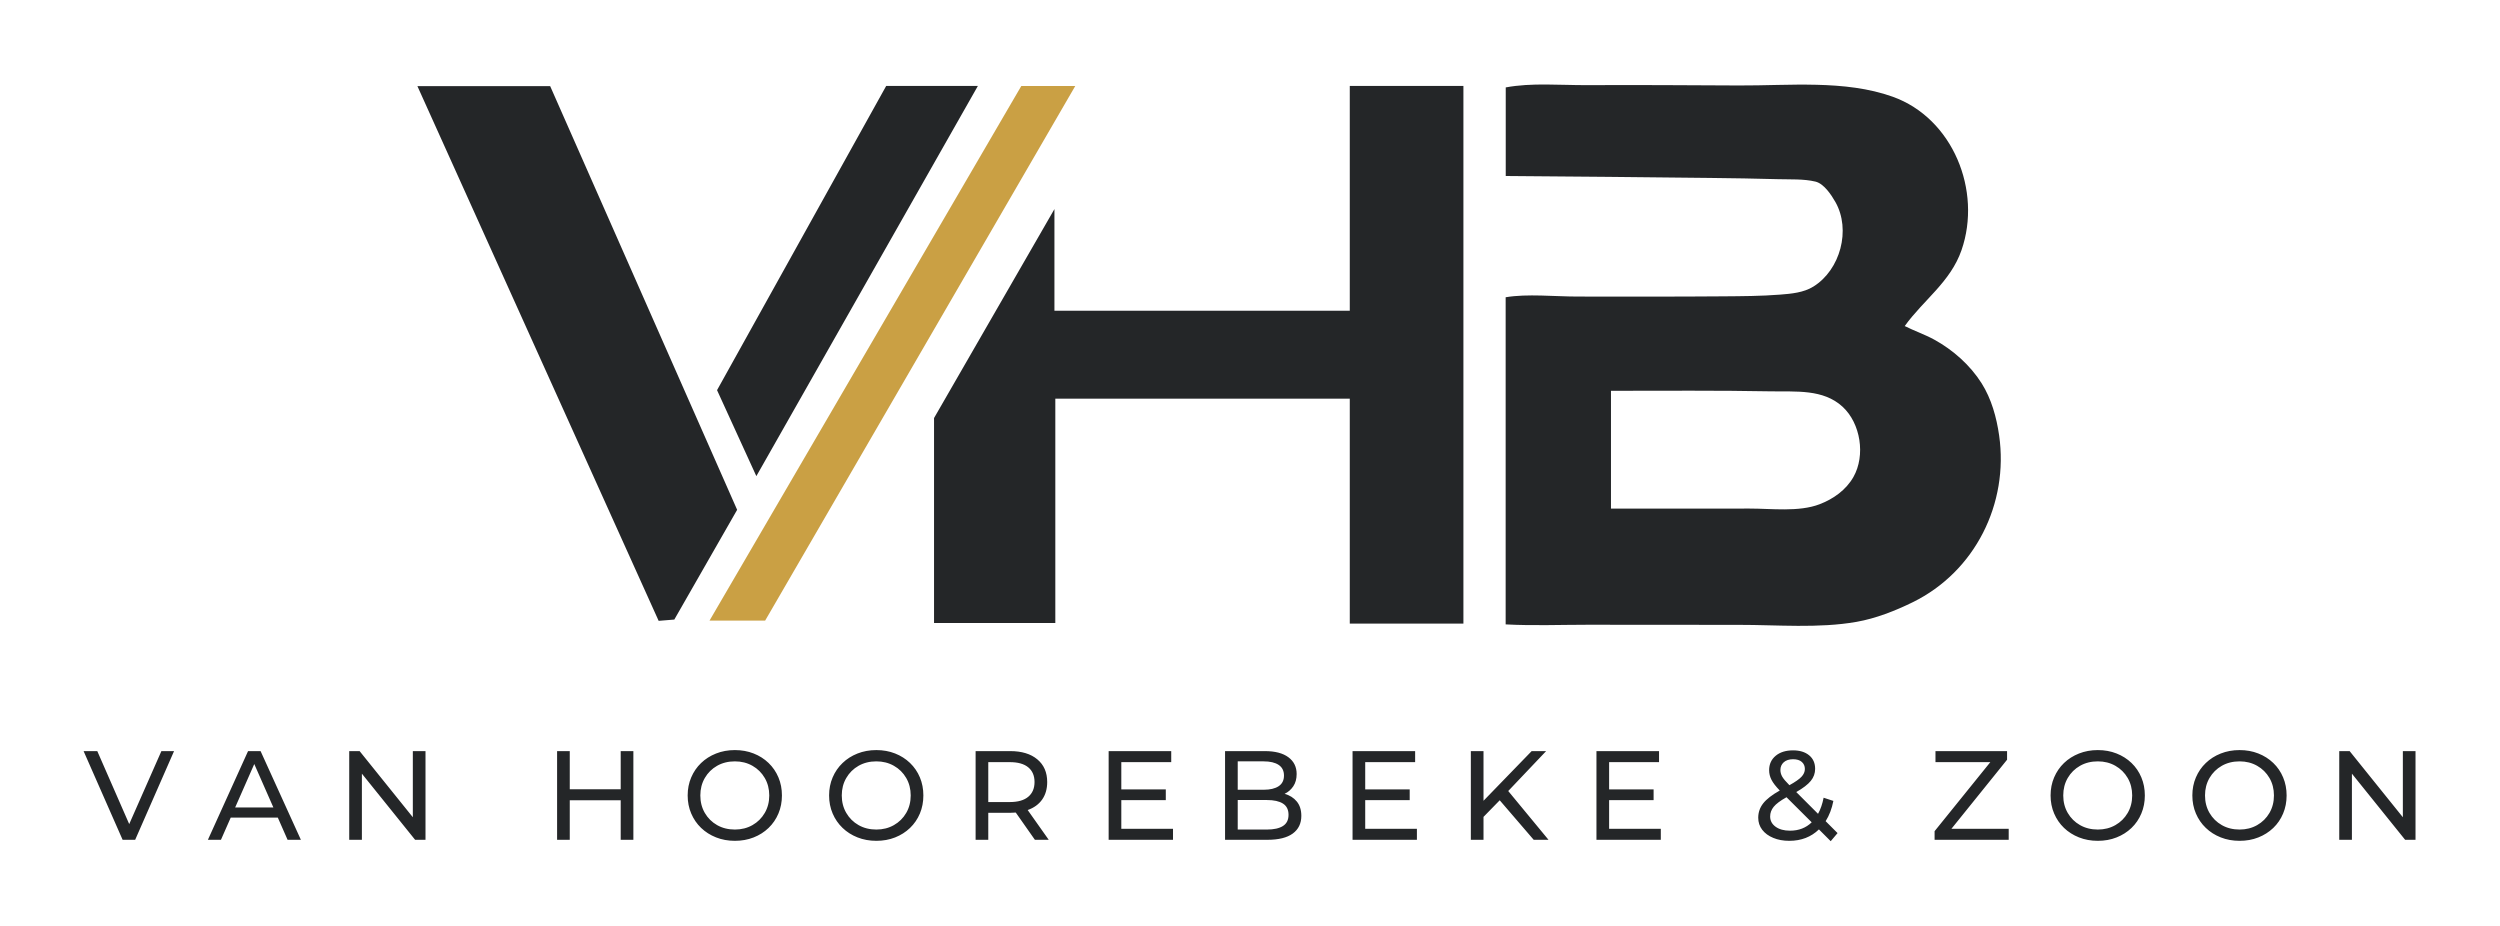
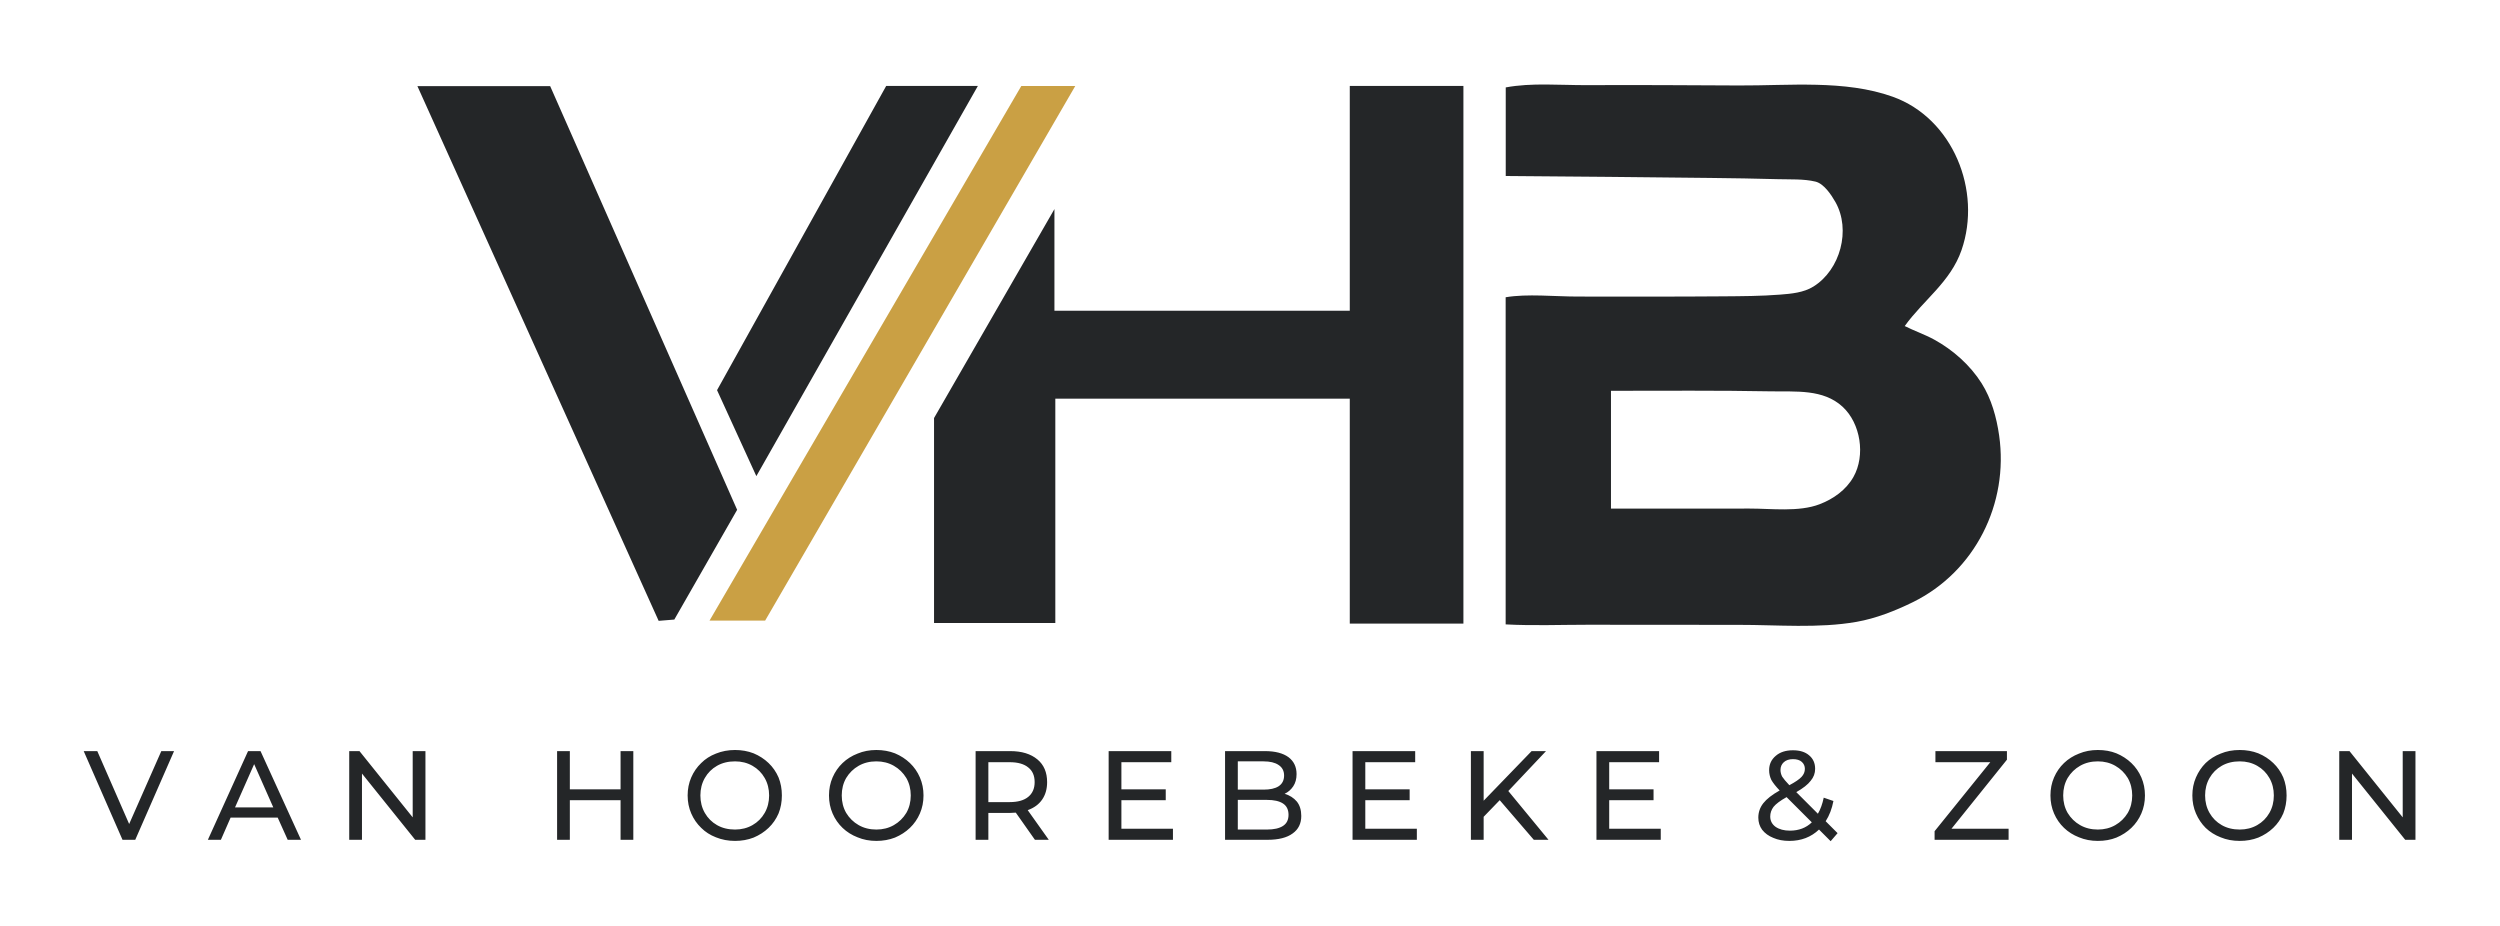
<svg xmlns="http://www.w3.org/2000/svg" width="902" height="334" viewBox="0 0 902 334" role="img">
  <defs>
    <g id="vhb-mark" data-master="26889ff703340500c6c454c7343e45b6ffa6dd801454875f8bc2c174659da926" transform="translate(-20 -20)">
      <path fill="#242628" fill-rule="evenodd" d="M 412.27 21.54 L 412.27 53.5 C 436.86 53.7 461.46 53.9 486.05 54.2 C 494.22 54.3 502.38 54.41 510.55 54.65 C 514.91 54.78 519.75 54.5 524.01 55.52 C 527.08 56.25 529.77 60.34 531.22 62.9 C 536.89 72.91 532.99 87.35 523.28 93.39 C 519.73 95.6 515.31 95.98 511.24 96.3 C 504.43 96.83 497.57 96.87 490.75 96.92 C 473.25 97.07 455.74 97 438.24 97 C 429.91 97 420.05 95.93 412.24 97.25 L 412.24 215.28 C 422.06 215.81 432.04 215.41 441.89 215.41 C 460.06 215.43 478.23 215.46 496.4 215.45 C 510.26 215.44 525.18 216.78 538.87 214.36 C 545.79 213.14 552.83 210.37 559.12 207.28 C 581.66 196.22 593.8 171.62 590.29 147.13 C 589.36 140.6 587.51 133.91 583.97 128.29 C 579.83 121.73 573.64 116.25 566.86 112.53 C 563.47 110.67 559.41 109.27 556.22 107.64 C 563.05 98.17 572.73 91.74 576.72 80.24 C 584.13 58.86 573.64 32.69 551.89 24.9 C 534.63 18.72 514.38 20.94 496.31 20.84 C 477.97 20.74 459.63 20.64 441.3 20.72 C 431.87 20.75 421.53 19.8 412.27 21.54 Z M 19.6 21.08 L 106.64 214 L 112.29 213.54 L 134.96 173.94 L 67.5 21.08 L 19.6 21.08 Z M 127.71 130.77 L 141.89 161.79 L 221.82 21 L 188.74 21 L 127.71 130.77 Z M 356 102.12 L 249.44 102.12 L 249.44 65.44 L 206 140.83 L 206 214.77 L 249.76 214.77 L 249.76 133.83 L 356 133.83 L 356 215 L 397 215 L 397 21 L 356 21 L 356 102.12 Z M 450.24 173.5 C 466.88 173.5 483.53 173.53 500.18 173.49 C 508.06 173.47 518.03 174.81 525.51 171.93 C 530.49 170.02 535.04 166.8 537.71 162.11 C 542.14 154.32 540.31 142.72 533.78 136.73 C 526.79 130.32 516.95 131.36 508.13 131.2 C 488.83 130.83 469.53 131 450.24 131 L 450.24 173.5 Z" />
      <path fill="#CAA044" fill-rule="evenodd" d="M 124.99 213.92 L 145.06 213.92 L 256.96 21.02 L 237.49 21.02 L 124.99 213.92 Z" />
    </g>
    <g id="vhb-wordmark" transform="translate(-19 -21)">
-       <path fill="#242628" fill-rule="evenodd" d="M37.77 53L33.24 53L19.16 21L24.10 21L35.62 47.33L47.23 21L51.80 21L37.77 53Z M68.72 53L64.01 53L78.50 21L83.02 21L97.56 53L92.76 53L89.24 45L72.24 45L68.72 53ZM80.74 25.66L73.84 41.34L87.64 41.34L80.74 25.66Z M119.57 53L115 53L115 21L118.75 21L137.95 44.86L137.95 21L142.52 21L142.52 53L138.77 53L119.57 29.14L119.57 53Z M217.52 53L212.95 53L212.95 38.74L194.57 38.74L194.57 53L190 53L190 21L194.57 21L194.57 34.76L212.95 34.76L212.95 21L217.52 21L217.52 53Z M254.16 53.37L254.16 53.37Q250.45 53.37 247.35 52.13Q244.24 50.90 241.95 48.70Q239.67 46.51 238.39 43.51Q237.11 40.52 237.11 37L237.11 37Q237.11 33.48 238.39 30.49Q239.67 27.49 241.95 25.30Q244.24 23.10 247.35 21.87Q250.45 20.63 254.16 20.63L254.16 20.63Q257.81 20.63 260.90 21.85Q263.99 23.06 266.29 25.27Q268.60 27.49 269.86 30.49Q271.12 33.48 271.12 37L271.12 37Q271.12 40.52 269.86 43.51Q268.60 46.51 266.29 48.73Q263.99 50.94 260.90 52.15Q257.81 53.37 254.16 53.37ZM254.16 49.30L254.16 49.30Q257.68 49.30 260.49 47.70Q263.30 46.10 264.92 43.31Q266.55 40.52 266.55 37L266.55 37Q266.55 33.48 264.92 30.69Q263.30 27.90 260.49 26.30Q257.68 24.70 254.16 24.70L254.16 24.70Q250.55 24.70 247.73 26.30Q244.92 27.90 243.30 30.69Q241.68 33.48 241.68 37L241.68 37Q241.68 40.52 243.30 43.31Q244.92 46.10 247.73 47.70Q250.55 49.30 254.16 49.30Z M305.19 53.37L305.19 53.37Q301.49 53.37 298.38 52.13Q295.27 50.90 292.99 48.70Q290.70 46.51 289.42 43.51Q288.14 40.52 288.14 37L288.14 37Q288.14 33.48 289.42 30.49Q290.70 27.49 292.99 25.30Q295.27 23.10 298.38 21.87Q301.49 20.63 305.19 20.63L305.19 20.63Q308.85 20.63 311.94 21.85Q315.02 23.06 317.33 25.27Q319.64 27.49 320.90 30.49Q322.15 33.48 322.15 37L322.15 37Q322.15 40.52 320.90 43.51Q319.64 46.51 317.33 48.73Q315.02 50.94 311.94 52.15Q308.85 53.37 305.19 53.37ZM305.19 49.30L305.19 49.30Q308.71 49.30 311.52 47.70Q314.34 46.10 315.96 43.31Q317.58 40.52 317.58 37L317.58 37Q317.58 33.48 315.96 30.69Q314.34 27.90 311.52 26.30Q308.71 24.70 305.19 24.70L305.19 24.70Q301.58 24.70 298.77 26.30Q295.96 27.90 294.34 30.69Q292.71 33.48 292.71 37L292.71 37Q292.71 40.52 294.34 43.31Q295.96 46.10 298.77 47.70Q301.58 49.30 305.19 49.30Z M345.57 53L341 53L341 21L353.48 21Q359.70 21 363.26 23.97Q366.83 26.94 366.83 32.15L366.83 32.15Q366.83 35.90 365 38.49Q363.17 41.07 359.79 42.26L359.79 42.26L367.38 53L362.39 53L355.49 43.17Q354.53 43.26 353.48 43.26L353.48 43.26L345.57 43.26L345.57 53ZM345.57 24.98L345.57 39.38L353.34 39.38Q357.73 39.38 359.99 37.48Q362.26 35.58 362.26 32.15L362.26 32.15Q362.26 28.73 359.99 26.85Q357.73 24.98 353.34 24.98L353.34 24.98L345.57 24.98Z M412.22 53L389 53L389 21L411.58 21L411.58 24.98L393.57 24.98L393.57 34.81L409.62 34.81L409.62 38.69L393.57 38.69L393.57 49.02L412.22 49.02L412.22 53Z M446.27 53L431 53L431 21L445.35 21Q450.89 21 453.86 23.22Q456.83 25.43 456.83 29.27L456.83 29.27Q456.83 31.88 455.62 33.69Q454.41 35.49 452.49 36.41L452.49 36.41Q455.23 37.18 456.87 39.17Q458.52 41.16 458.52 44.36L458.52 44.36Q458.52 48.47 455.43 50.74Q452.35 53 446.27 53L446.27 53ZM435.57 38.65L435.57 49.30L446.09 49.30Q449.88 49.30 451.89 48.02Q453.90 46.74 453.90 43.99L453.90 43.99Q453.90 41.21 451.89 39.93Q449.88 38.65 446.09 38.65L446.09 38.65L435.57 38.65ZM435.57 24.70L435.57 34.94L444.94 34.94Q448.42 34.94 450.34 33.66Q452.26 32.38 452.26 29.82L452.26 29.82Q452.26 27.26 450.34 25.98Q448.42 24.70 444.94 24.70L444.94 24.70L435.57 24.70Z M500.22 53L477 53L477 21L499.58 21L499.58 24.98L481.57 24.98L481.57 34.81L497.62 34.81L497.62 38.69L481.57 38.69L481.57 49.02L500.22 49.02L500.22 53Z M524.25 53L519.68 53L519.68 21L524.25 21L524.25 38.92L541.62 21L546.84 21L533.17 35.40L547.70 53L542.36 53L530.10 38.74L524.25 44.73L524.25 53Z M588.22 53L565 53L565 21L587.58 21L587.58 24.98L569.57 24.98L569.57 34.81L585.62 34.81L585.62 38.69L569.57 38.69L569.57 49.02L588.22 49.02L588.22 53Z M651.99 50.58L649.52 53.50L645.27 49.25Q641.02 53.37 634.57 53.37L634.57 53.37Q631.33 53.37 628.79 52.31Q626.25 51.26 624.81 49.39Q623.37 47.51 623.37 45.05L623.37 45.05Q623.37 42.12 625.18 39.83Q626.98 37.55 631.14 35.22L631.14 35.22Q629.00 33.02 628.15 31.35Q627.30 29.69 627.30 27.90L627.30 27.90Q627.30 24.66 629.66 22.69Q632.01 20.73 635.94 20.73L635.94 20.73Q639.56 20.73 641.73 22.51Q643.90 24.29 643.90 27.40L643.90 27.40Q643.90 29.82 642.34 31.74Q640.79 33.66 637.09 35.77L637.09 35.77L644.95 43.63Q646.32 41.16 646.96 37.82L646.96 37.82L650.48 38.97Q649.66 43.17 647.69 46.28L647.69 46.28L651.99 50.58ZM642.66 46.69L642.66 46.69L633.57 37.64Q630.23 39.51 628.95 41.09Q627.67 42.67 627.67 44.59L627.67 44.59Q627.67 46.87 629.64 48.29Q631.60 49.71 634.85 49.71L634.85 49.71Q639.56 49.71 642.66 46.69ZM634.62 33.30L634.62 33.30Q637.77 31.56 638.98 30.26Q640.20 28.95 640.20 27.45L640.20 27.45Q640.20 25.89 639.10 24.91Q638.00 23.93 635.94 23.93L635.94 23.93Q633.80 23.93 632.58 25.02Q631.37 26.12 631.37 27.81L631.37 27.81Q631.37 29.05 632.01 30.19Q632.65 31.33 634.62 33.30Z M713.74 53L687.00 53L687.00 49.89L707.11 24.98L687.32 24.98L687.32 21L713.15 21L713.15 24.11L693.08 49.02L713.74 49.02L713.74 53Z M745.90 53.37L745.90 53.37Q742.20 53.37 739.09 52.13Q735.98 50.90 733.69 48.70Q731.41 46.51 730.13 43.51Q728.85 40.52 728.85 37L728.85 37Q728.85 33.48 730.13 30.49Q731.41 27.49 733.69 25.30Q735.98 23.10 739.09 21.87Q742.20 20.63 745.90 20.63L745.90 20.63Q749.56 20.63 752.64 21.85Q755.73 23.06 758.04 25.27Q760.35 27.49 761.60 30.49Q762.86 33.48 762.86 37L762.86 37Q762.86 40.52 761.60 43.51Q760.35 46.51 758.04 48.73Q755.73 50.94 752.64 52.15Q749.56 53.37 745.90 53.37ZM745.90 49.30L745.90 49.30Q749.42 49.30 752.23 47.70Q755.04 46.10 756.67 43.31Q758.29 40.52 758.29 37L758.29 37Q758.29 33.48 756.67 30.69Q755.04 27.90 752.23 26.30Q749.42 24.70 745.90 24.70L745.90 24.70Q742.29 24.70 739.48 26.30Q736.67 27.90 735.04 30.69Q733.42 33.48 733.42 37L733.42 37Q733.42 40.52 735.04 43.31Q736.67 46.10 739.48 47.70Q742.29 49.30 745.90 49.30Z M797.05 53.37L797.05 53.37Q793.35 53.37 790.24 52.13Q787.13 50.90 784.85 48.70Q782.56 46.51 781.28 43.51Q780.00 40.52 780.00 37L780.00 37Q780.00 33.48 781.28 30.49Q782.56 27.49 784.85 25.30Q787.13 23.10 790.24 21.87Q793.35 20.63 797.05 20.63L797.05 20.63Q800.71 20.63 803.79 21.85Q806.88 23.06 809.19 25.27Q811.50 27.49 812.75 30.49Q814.01 33.48 814.01 37L814.01 37Q814.01 40.52 812.75 43.51Q811.50 46.51 809.19 48.73Q806.88 50.94 803.79 52.15Q800.71 53.37 797.05 53.37ZM797.05 49.30L797.05 49.30Q800.57 49.30 803.38 47.70Q806.19 46.10 807.82 43.31Q809.44 40.52 809.44 37L809.44 37Q809.44 33.48 807.82 30.69Q806.19 27.90 803.38 26.30Q800.57 24.70 797.05 24.70L797.05 24.70Q793.44 24.70 790.63 26.30Q787.82 27.90 786.19 30.69Q784.57 33.48 784.57 37L784.57 37Q784.57 40.52 786.19 43.31Q787.82 46.10 790.63 47.70Q793.44 49.30 797.05 49.30Z M837.57 53L833 53L833 21L836.75 21L855.95 44.86L855.95 21L860.52 21L860.52 53L856.77 53L837.57 29.14L837.57 53Z" />
+       <path fill="#242628" fill-rule="evenodd" d="M37.8 53L33.2 53L19.2 21L24.1 21L35.6 47.3L47.2 21L51.8 21L37.8 53Z M68.7 53L64.0 53L78.5 21L83.0 21L97.6 53L92.8 53L89.2 45L72.2 45L68.7 53ZM80.7 25.7L73.8 41.3L87.6 41.3L80.7 25.7Z M119.6 53L115 53L115 21L118.7 21L137.9 44.9L137.9 21L142.5 21L142.5 53L138.8 53L119.6 29.1L119.6 53Z M217.5 53L212.9 53L212.9 38.7L194.6 38.7L194.6 53L190 53L190 21L194.6 21L194.6 34.8L212.9 34.8L212.9 21L217.5 21L217.5 53Z M254.2 53.4L254.2 53.4Q250.5 53.4 247.3 52.1Q244.2 50.9 242.0 48.7Q239.7 46.5 238.4 43.5Q237.1 40.5 237.1 37L237.1 37Q237.1 33.5 238.4 30.5Q239.7 27.5 242.0 25.3Q244.2 23.1 247.3 21.9Q250.5 20.6 254.2 20.6L254.2 20.6Q257.8 20.6 260.9 21.8Q264.0 23.1 266.3 25.3Q268.6 27.5 269.9 30.5Q271.1 33.5 271.1 37L271.1 37Q271.1 40.5 269.9 43.5Q268.6 46.5 266.3 48.7Q264.0 50.9 260.9 52.2Q257.8 53.4 254.2 53.4ZM254.2 49.3L254.2 49.3Q257.7 49.3 260.5 47.7Q263.3 46.1 264.9 43.3Q266.5 40.5 266.5 37L266.5 37Q266.5 33.5 264.9 30.7Q263.3 27.9 260.5 26.3Q257.7 24.7 254.2 24.7L254.2 24.7Q250.5 24.7 247.7 26.3Q244.9 27.9 243.3 30.7Q241.7 33.5 241.7 37L241.7 37Q241.7 40.5 243.3 43.3Q244.9 46.1 247.7 47.7Q250.5 49.3 254.2 49.3Z M305.2 53.4L305.2 53.4Q301.5 53.4 298.4 52.1Q295.3 50.9 293.0 48.7Q290.7 46.5 289.4 43.5Q288.1 40.5 288.1 37L288.1 37Q288.1 33.5 289.4 30.5Q290.7 27.5 293.0 25.3Q295.3 23.1 298.4 21.9Q301.5 20.6 305.2 20.6L305.2 20.6Q308.8 20.6 311.9 21.8Q315.0 23.1 317.3 25.3Q319.6 27.5 320.9 30.5Q322.2 33.5 322.2 37L322.2 37Q322.2 40.5 320.9 43.5Q319.6 46.5 317.3 48.7Q315.0 50.9 311.9 52.2Q308.8 53.4 305.2 53.4ZM305.2 49.3L305.2 49.3Q308.7 49.3 311.5 47.7Q314.3 46.1 316.0 43.3Q317.6 40.5 317.6 37L317.6 37Q317.6 33.5 316.0 30.7Q314.3 27.9 311.5 26.3Q308.7 24.7 305.2 24.7L305.2 24.7Q301.6 24.7 298.8 26.3Q296.0 27.9 294.3 30.7Q292.7 33.5 292.7 37L292.7 37Q292.7 40.5 294.3 43.3Q296.0 46.1 298.8 47.7Q301.6 49.3 305.2 49.3Z M345.6 53L341 53L341 21L353.5 21Q359.7 21 363.3 24.0Q366.8 26.9 366.8 32.2L366.8 32.2Q366.8 35.9 365 38.5Q363.2 41.1 359.8 42.3L359.8 42.3L367.4 53L362.4 53L355.5 43.2Q354.5 43.3 353.5 43.3L353.5 43.3L345.6 43.3L345.6 53ZM345.6 25.0L345.6 39.4L353.3 39.4Q357.7 39.4 360.0 37.5Q362.3 35.6 362.3 32.2L362.3 32.2Q362.3 28.7 360.0 26.9Q357.7 25.0 353.3 25.0L353.3 25.0L345.6 25.0Z M412.2 53L389 53L389 21L411.6 21L411.6 25.0L393.6 25.0L393.6 34.8L409.6 34.8L409.6 38.7L393.6 38.7L393.6 49.0L412.2 49.0L412.2 53Z M446.3 53L431 53L431 21L445.4 21Q450.9 21 453.9 23.2Q456.8 25.4 456.8 29.3L456.8 29.3Q456.8 31.9 455.6 33.7Q454.4 35.5 452.5 36.4L452.5 36.4Q455.2 37.2 456.9 39.2Q458.5 41.2 458.5 44.4L458.5 44.4Q458.5 48.5 455.4 50.7Q452.3 53 446.3 53L446.3 53ZM435.6 38.6L435.6 49.3L446.1 49.3Q449.9 49.3 451.9 48.0Q453.9 46.7 453.9 44.0L453.9 44.0Q453.9 41.2 451.9 39.9Q449.9 38.6 446.1 38.6L446.1 38.6L435.6 38.6ZM435.6 24.7L435.6 34.9L444.9 34.9Q448.4 34.9 450.3 33.7Q452.3 32.4 452.3 29.8L452.3 29.8Q452.3 27.3 450.3 26.0Q448.4 24.7 444.9 24.7L444.9 24.7L435.6 24.7Z M500.2 53L477 53L477 21L499.6 21L499.6 25.0L481.6 25.0L481.6 34.8L497.6 34.8L497.6 38.7L481.6 38.7L481.6 49.0L500.2 49.0L500.2 53Z M524.3 53L519.7 53L519.7 21L524.3 21L524.3 38.9L541.6 21L546.8 21L533.2 35.4L547.7 53L542.4 53L530.1 38.7L524.3 44.7L524.3 53Z M588.2 53L565 53L565 21L587.6 21L587.6 25.0L569.6 25.0L569.6 34.8L585.6 34.8L585.6 38.7L569.6 38.7L569.6 49.0L588.2 49.0L588.2 53Z M652.0 50.6L649.5 53.5L645.3 49.3Q641.0 53.4 634.6 53.4L634.6 53.4Q631.3 53.4 628.8 52.3Q626.3 51.3 624.8 49.4Q623.4 47.5 623.4 45.0L623.4 45.0Q623.4 42.1 625.2 39.8Q627.0 37.5 631.1 35.2L631.1 35.2Q629.0 33.0 628.1 31.4Q627.3 29.7 627.3 27.9L627.3 27.9Q627.3 24.7 629.7 22.7Q632.0 20.7 635.9 20.7L635.9 20.7Q639.6 20.7 641.7 22.5Q643.9 24.3 643.9 27.4L643.9 27.4Q643.9 29.8 642.3 31.7Q640.8 33.7 637.1 35.8L637.1 35.8L644.9 43.6Q646.3 41.2 647.0 37.8L647.0 37.8L650.5 39.0Q649.7 43.2 647.7 46.3L647.7 46.3L652.0 50.6ZM642.7 46.7L642.7 46.7L633.6 37.6Q630.2 39.5 628.9 41.1Q627.7 42.7 627.7 44.6L627.7 44.6Q627.7 46.9 629.6 48.3Q631.6 49.7 634.8 49.7L634.8 49.7Q639.6 49.7 642.7 46.7ZM634.6 33.3L634.6 33.3Q637.8 31.6 639.0 30.3Q640.2 29.0 640.2 27.4L640.2 27.4Q640.2 25.9 639.1 24.9Q638.0 23.9 635.9 23.9L635.9 23.9Q633.8 23.9 632.6 25.0Q631.4 26.1 631.4 27.8L631.4 27.8Q631.4 29.0 632.0 30.2Q632.7 31.3 634.6 33.3Z M713.7 53L687.0 53L687.0 49.9L707.1 25.0L687.3 25.0L687.3 21L713.1 21L713.1 24.1L693.1 49.0L713.7 49.0L713.7 53Z M745.9 53.4L745.9 53.4Q742.2 53.4 739.1 52.1Q736.0 50.9 733.7 48.7Q731.4 46.5 730.1 43.5Q728.8 40.5 728.8 37L728.8 37Q728.8 33.5 730.1 30.5Q731.4 27.5 733.7 25.3Q736.0 23.1 739.1 21.9Q742.2 20.6 745.9 20.6L745.9 20.6Q749.6 20.6 752.6 21.8Q755.7 23.1 758.0 25.3Q760.3 27.5 761.6 30.5Q762.9 33.5 762.9 37L762.9 37Q762.9 40.5 761.6 43.5Q760.3 46.5 758.0 48.7Q755.7 50.9 752.6 52.2Q749.6 53.4 745.9 53.4ZM745.9 49.3L745.9 49.3Q749.4 49.3 752.2 47.7Q755.0 46.1 756.7 43.3Q758.3 40.5 758.3 37L758.3 37Q758.3 33.5 756.7 30.7Q755.0 27.9 752.2 26.3Q749.4 24.7 745.9 24.7L745.9 24.7Q742.3 24.7 739.5 26.3Q736.7 27.9 735.0 30.7Q733.4 33.5 733.4 37L733.4 37Q733.4 40.5 735.0 43.3Q736.7 46.1 739.5 47.7Q742.3 49.3 745.9 49.3Z M797.1 53.4L797.1 53.4Q793.3 53.4 790.2 52.1Q787.1 50.9 784.8 48.7Q782.6 46.5 781.3 43.5Q780.0 40.5 780.0 37L780.0 37Q780.0 33.5 781.3 30.5Q782.6 27.5 784.8 25.3Q787.1 23.1 790.2 21.9Q793.3 20.6 797.1 20.6L797.1 20.6Q800.7 20.6 803.8 21.8Q806.9 23.1 809.2 25.3Q811.5 27.5 812.8 30.5Q814.0 33.5 814.0 37L814.0 37Q814.0 40.5 812.8 43.5Q811.5 46.5 809.2 48.7Q806.9 50.9 803.8 52.2Q800.7 53.4 797.1 53.4ZM797.1 49.3L797.1 49.3Q800.6 49.3 803.4 47.7Q806.2 46.1 807.8 43.3Q809.4 40.5 809.4 37L809.4 37Q809.4 33.5 807.8 30.7Q806.2 27.9 803.4 26.3Q800.6 24.7 797.1 24.7L797.1 24.7Q793.4 24.7 790.6 26.3Q787.8 27.9 786.2 30.7Q784.6 33.5 784.6 37L784.6 37Q784.6 40.5 786.2 43.3Q787.8 46.1 790.6 47.7Q793.4 49.3 797.1 49.3Z M837.6 53L833 53L833 21L836.7 21L855.9 44.9L855.9 21L860.5 21L860.5 53L856.8 53L837.6 29.1L837.6 53Z" />
    </g>
    <g id="vhb-primary">
      <use href="#vhb-mark" x="121" />
      <use href="#vhb-wordmark" x="0" y="241" />
    </g>
  </defs>
  <g transform="translate(30 30) scale(1)">
    <use href="#vhb-primary" />
  </g>
</svg>
